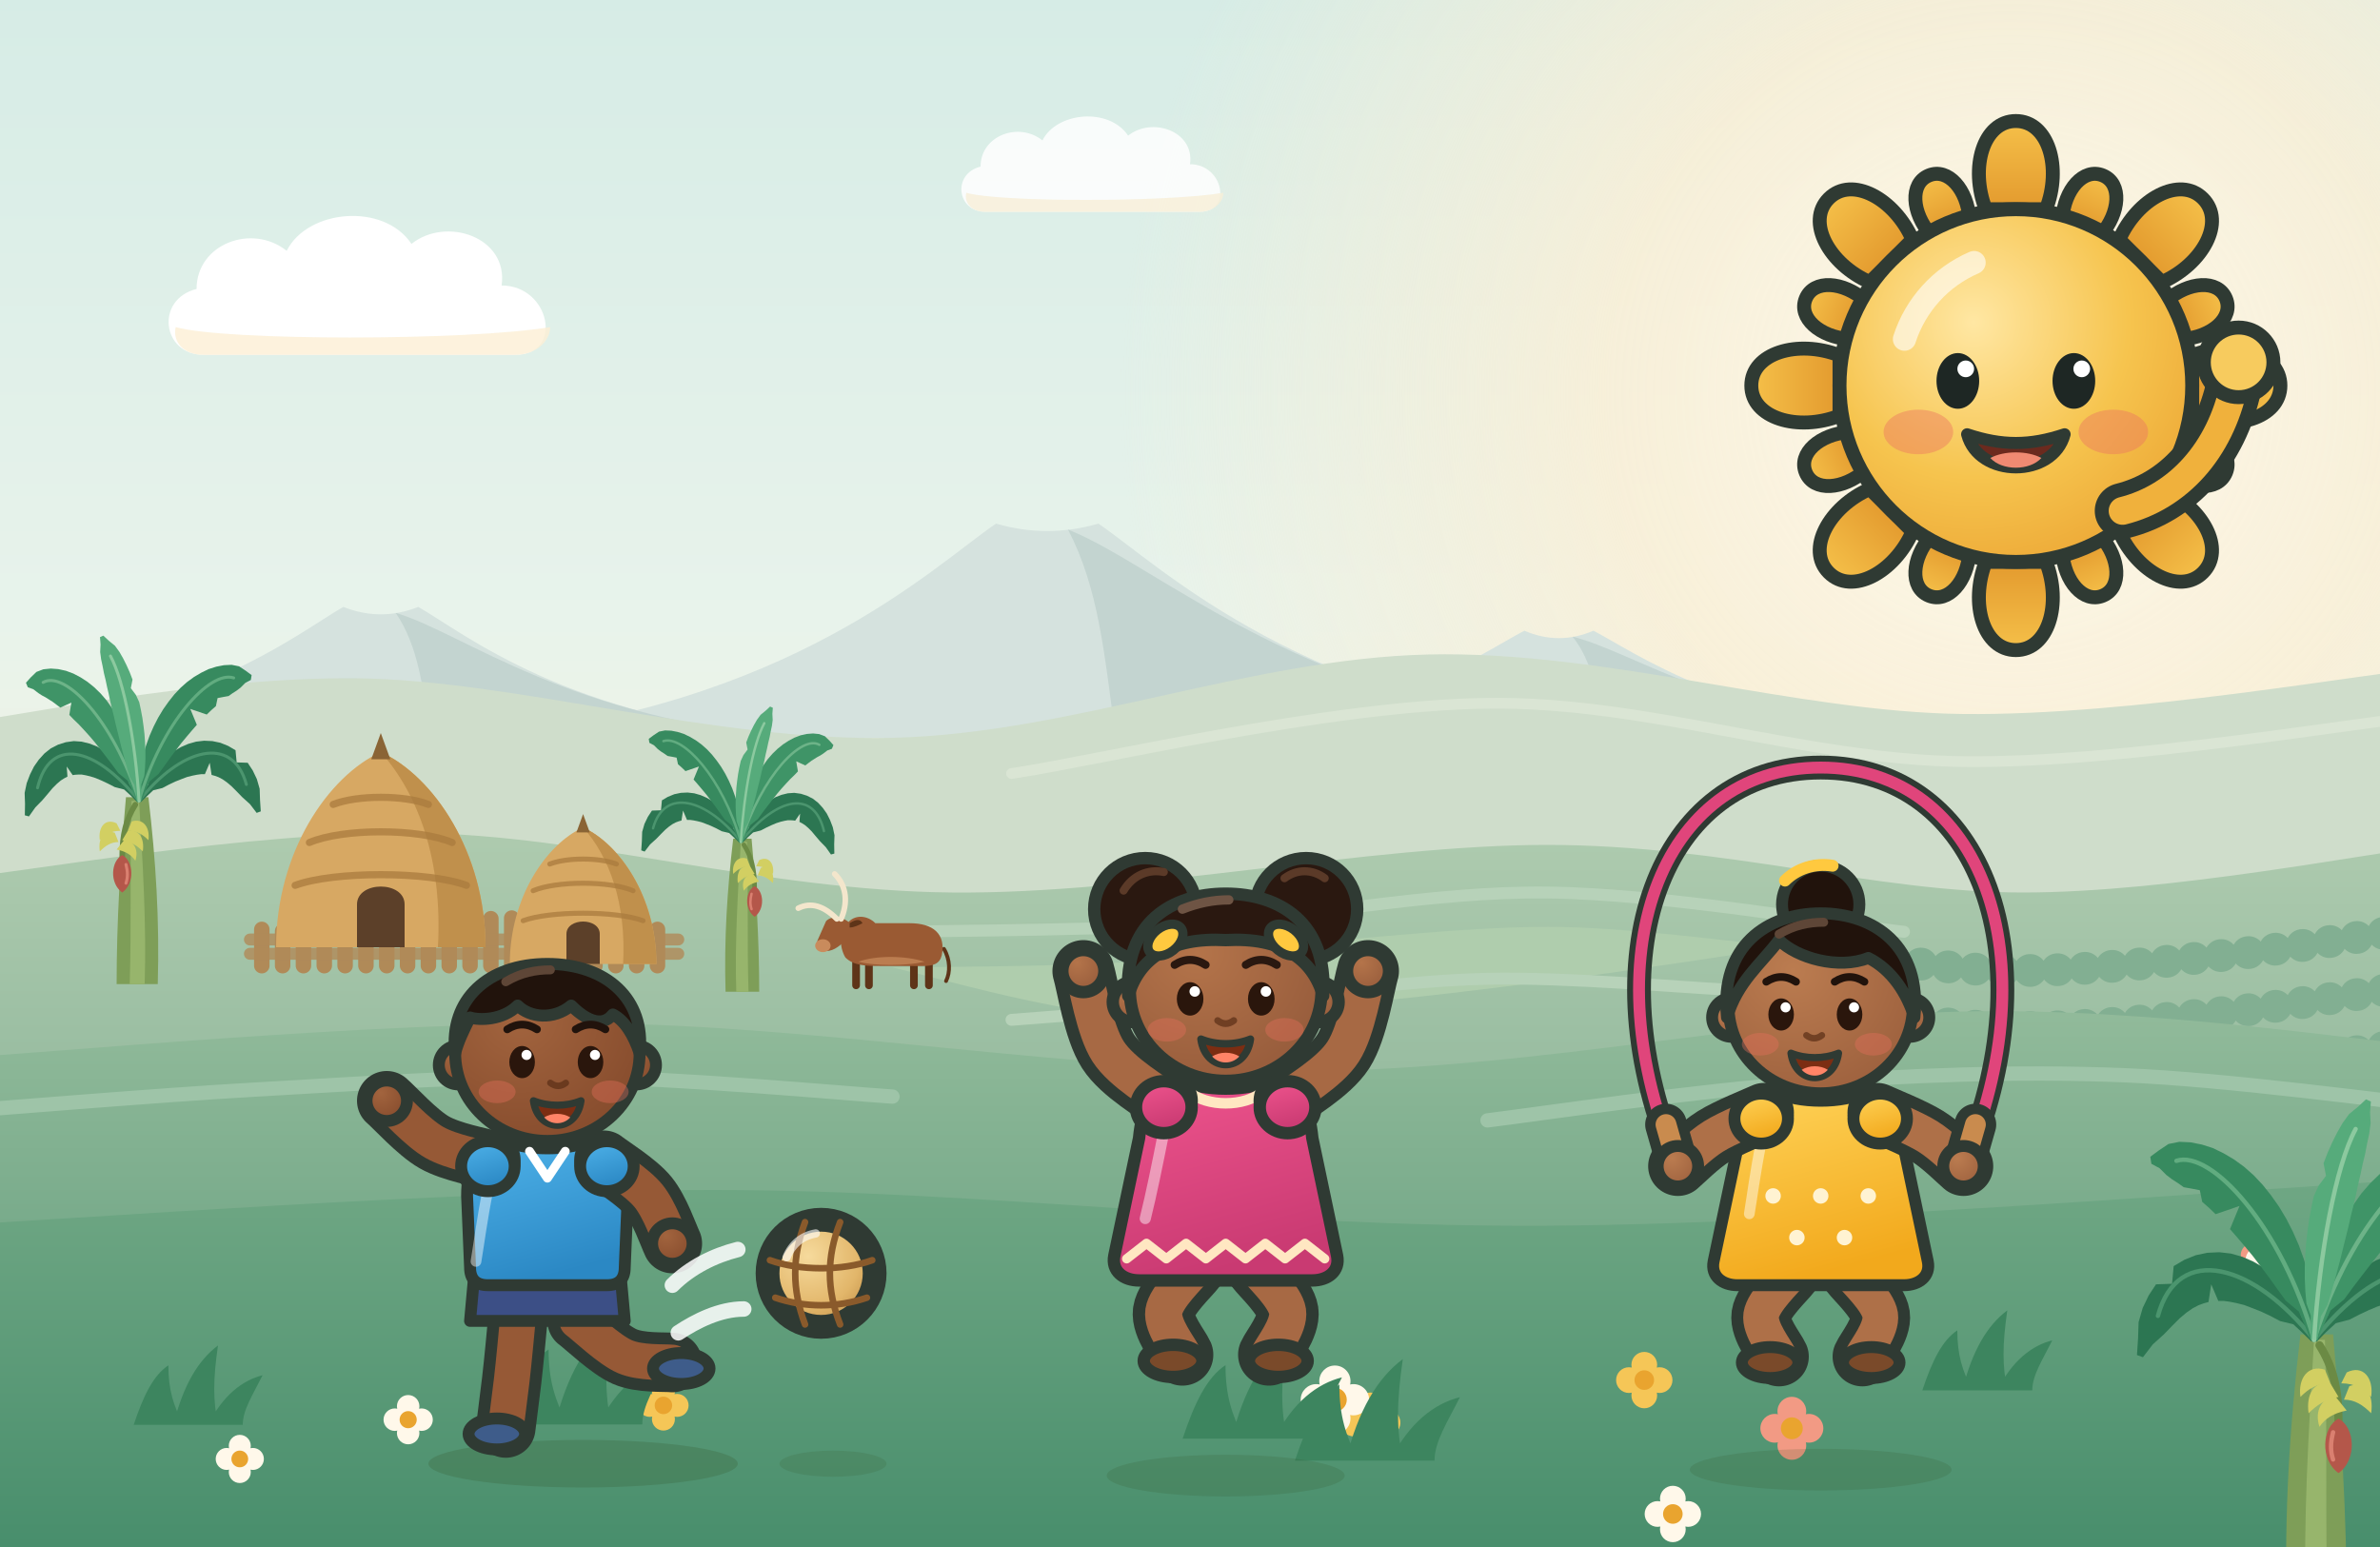
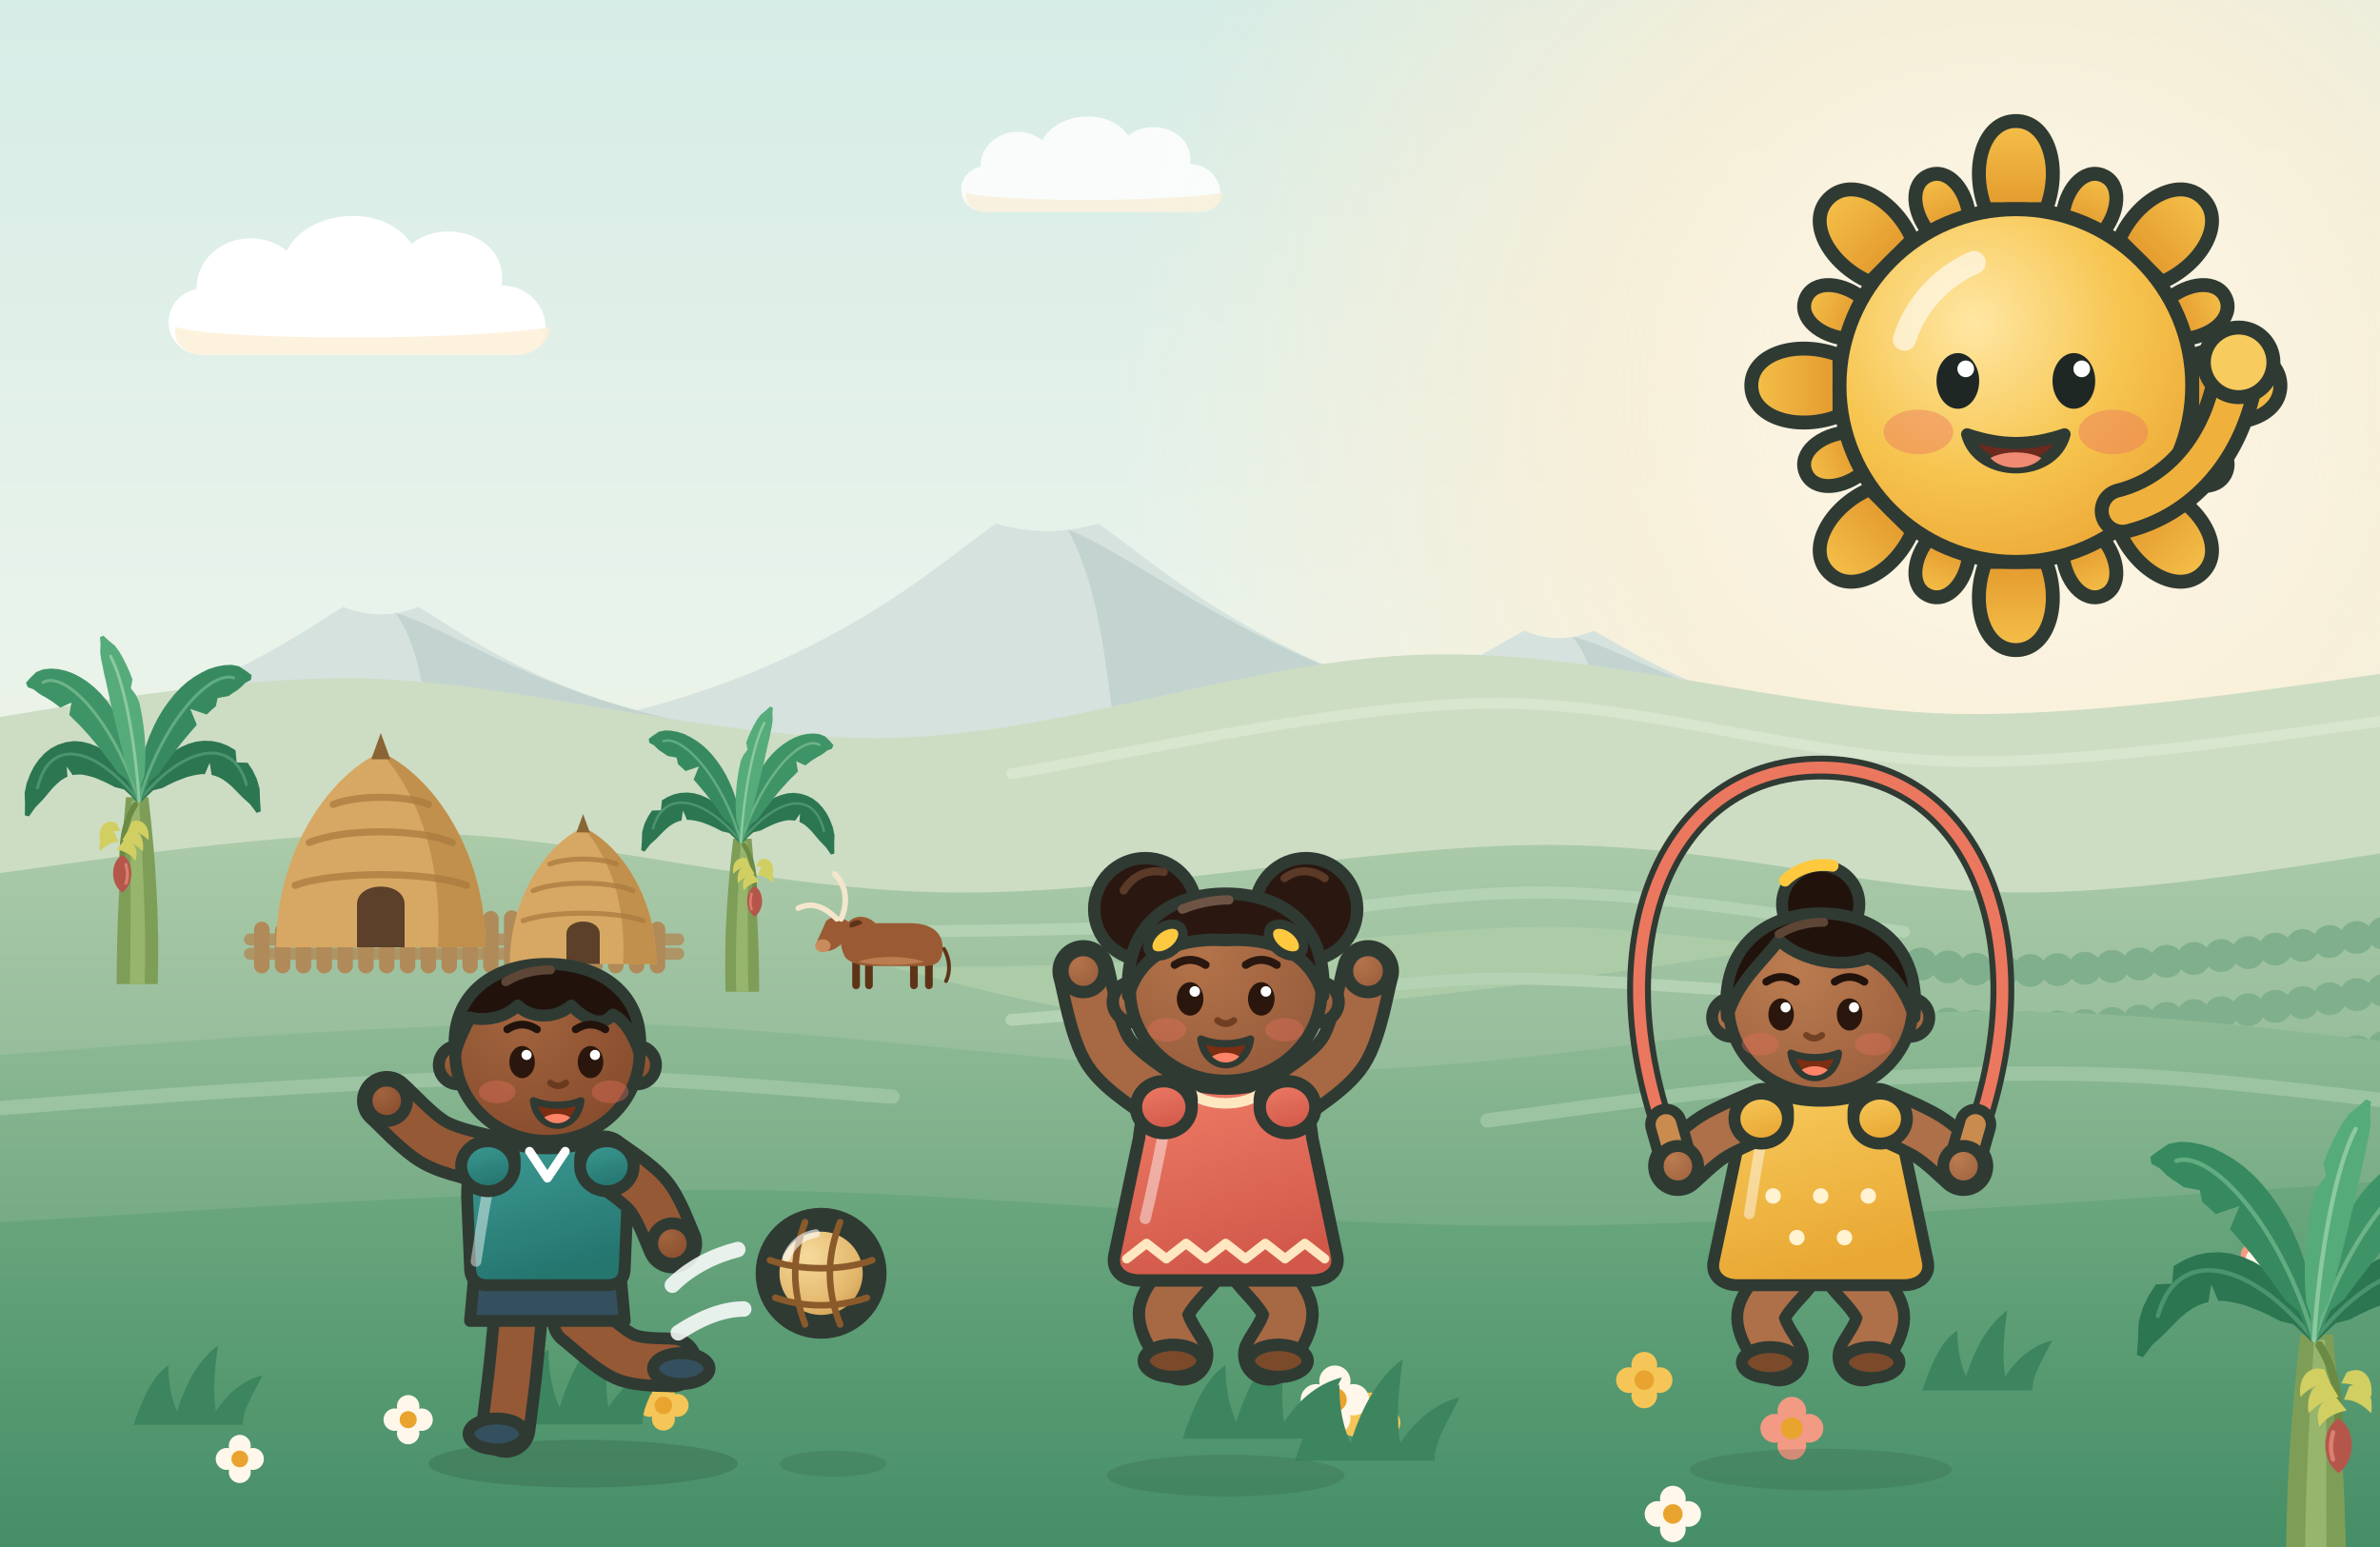
<svg xmlns="http://www.w3.org/2000/svg" viewBox="0 0 400 260" width="400" height="260">
  <defs>
    <linearGradient id="sky" x1="0" y1="0" x2="0" y2="1">
      <stop offset="0" stop-color="#D6ECE6" />
      <stop offset="0.4" stop-color="#E8F3EB" />
      <stop offset="0.75" stop-color="#FBF0DC" />
    </linearGradient>
    <radialGradient id="glow" cx="0.5" cy="0.5" r="0.5">
      <stop offset="0" stop-color="#FFFAEC" />
      <stop offset="0.45" stop-color="#FCEFD5" stop-opacity="0.8" />
      <stop offset="1" stop-color="#FCEFD5" stop-opacity="0" />
    </radialGradient>
    <symbol id="cl" viewBox="0 0 120 46">
      <path d="M14 44C2 44 0 28 12 25C12 12 28 6 38 14C44 2 66 0 74 12C84 4 102 10 100 24C114 24 118 44 104 44Z" fill="#FFFFFF" />
      <path d="M14 44C8 44 5 40 6 36C20 40 90 40 114 36C114 40 110 44 104 44Z" fill="#FCEFD5" opacity=".8" />
    </symbol>
    <linearGradient id="b0" x1="0" y1="136" x2="0" y2="200" gradientUnits="userSpaceOnUse">
-       <stop offset="0" stop-color="#b0ccb0" />
-       <stop offset="1" stop-color="#8eb69a" />
+       <stop offset="0" stop-color="#adccaa" />
+       <stop offset="1" stop-color="#8ab594" />
    </linearGradient>
    <symbol id="bp" viewBox="0 0 140 190">
      <path d="M62 190C61 156 63 124 67 90H79C82 124 84 156 84 190Z" fill="#7E9E58" />
      <path d="M69 190C68 158 70 126 72 92H76C77 126 76 158 77 190Z" fill="#97B56C" />
      <path d="M72.9 91.3L70.2 87.3L67.3 83.5L65.9 78.4L63.2 74.6L60.2 71.1L56.9 68L53.4 65.4L49.6 63.2L45.7 61.5L41.5 60.3L37.2 59.8L32.8 60L28.5 60.9L24.3 62.6L20.4 64.9L19.8 71.4L13.9 71.6L11.2 75.7L9 80.3L7.5 85.5L7.3 91.5L6.9 97.6L9.1 98.4L12.7 93.7L16.8 90L19.9 86.8L22.6 84.1L25.1 82L27.4 80.4L29.5 79.3L31.4 78.6L33.2 78.1L34.2 71.6L36.8 77.7L38.8 77.7L41 78L43.5 78.5L46.3 79.2L49.2 80.3L52.5 81.6L55.9 83.2L59.5 85.1L64.4 86.3L67.7 89.4L71.1 92.7Z" fill="#2C7652" />
      <path d="M72 92C50 64 22 56 14.6 83.2" fill="none" stroke="#58A27A" stroke-width="1.6" stroke-linecap="round" opacity=".7" />
      <path d="M72.9 92.8L76.5 89.1L80 85.9L85 84.6L88.7 82.7L92.1 81.1L95.2 79.8L98 78.9L100.5 78.3L102.7 77.9L104.5 77.9L106.1 78L107.5 78.2L110.7 73.6L110.3 79L112 79.9L113.9 81.1L116 82.9L118.3 85.2L120.8 88.2L123.7 91.6L127.5 95.5L130.9 100.3L133.1 99.7L133 93.6L133.2 87.7L132.1 82.5L130.3 77.8L128.2 73.6L125.6 69.9L122.6 66.6L119.2 63.9L115.3 61.9L111.2 60.6L106.9 60L102.7 60.3L98.6 61.3L94.7 62.8L91 65L87.6 67.5L84.4 70.6L81.4 74L78.6 77.9L77.1 83.1L74.1 87L71.1 91.2Z" fill="#2C7652" />
      <path d="M72 92C96 62 120 58 126.3 85" fill="none" stroke="#58A27A" stroke-width="1.6" stroke-linecap="round" opacity=".7" />
      <path d="M73.2 91.7L71.9 85.8L70.4 80.2L71.1 73.7L69.9 68L68.3 62.5L66.4 57.2L64.2 52.2L61.8 47.5L59.1 43L56.2 38.9L53.1 35L49.8 31.5L46.3 28.4L42.6 25.7L38.7 23.4L34.8 21.5L30.7 20.2L26.6 19.4L22.5 19.2L18.5 20L14.9 22.4L11.8 24.7L12.2 27.3L15.2 28.9L17.7 31.4L19.8 33L22 34.4L24.1 35.9L26.9 36.4L30 37L30.9 41.3L33.3 43.4L35.8 45.8L44.6 42.8L41.1 51.3L43.8 54.4L46.6 57.7L49.5 61.2L52.4 65L55.4 69L58.4 73.2L61.6 77.6L66.4 81.6L68.7 86.9L70.8 92.3Z" fill="#378A5F" />
      <path d="M72 92C60 50 34 22 21.4 26.2" fill="none" stroke="#74BA8E" stroke-width="1.6" stroke-linecap="round" opacity=".7" />
      <path d="M73.1 92.4L75.5 86.7L78.1 81.2L83.1 77.1L86.4 72.6L89.6 68.4L92.7 64.4L95.7 60.6L98.6 57.2L101.5 54L104.2 51.1L106.9 48.5L109.3 46L108.2 39.4L114.1 42.1L116.2 40.5L118.2 39L120.1 37.8L122 36.6L123.9 35.6L125.9 34.3L128.5 32.3L131.5 31.2L132.5 28.8L130 26L126.9 23L123.2 21.6L119.2 21.2L115.2 21.5L111.1 22.4L107.1 23.9L103.3 25.9L99.6 28.3L96 31.2L92.6 34.5L89.4 38.2L86.5 42.3L83.7 46.6L81.2 51.3L78.8 56.3L76.8 61.6L75 67.2L73.6 73L74.1 79.7L72.4 85.6L70.9 91.6Z" fill="#3F9467" />
      <path d="M72 92C86 48 112 22 123.3 28.6" fill="none" stroke="#80C196" stroke-width="1.6" stroke-linecap="round" opacity=".7" />
      <path d="M73.2 92.1L73.8 87.8L74.5 83.4L76.9 79.3L78.2 75.1L79.4 70.9L80.5 66.8L81.6 62.7L82.6 58.6L83.6 54.6L84.6 50.6L85.5 46.6L86.5 42.6L87.4 38.8L88.2 34.9L89.1 31.1L89.9 27.3L90.8 23.6L91.5 19.9L92.3 16.2L92.8 12.4L92.6 8.3L92.9 4.4L91.1 3.6L88.2 6.3L84.9 9L82.5 12.3L80.5 15.8L78.7 19.4L77 23.2L75.5 27.1L76.4 31.7L73.7 35.3L71.9 39.2L71 43.4L70.2 47.7L69.6 52L69.1 56.3L68.8 60.7L68.6 65.2L68.6 69.6L68.8 74.1L69.2 78.6L70.8 83.1L70.8 87.5L70.8 91.9Z" fill="#56AB7B" />
      <path d="M72 92C74 60 80 28 87.3 14.5" fill="none" stroke="#A2D6AE" stroke-width="1.6" stroke-linecap="round" opacity=".7" />
      <path d="M74 94C79 102 81 110 81 122" fill="none" stroke="#6B8A44" stroke-width="3" stroke-linecap="round" />
      <g fill="#D2CF62">
        <path d="M76 103C70 101 66 106 67 113C70 110 73 108 78 108Z" />
        <path d="M78 108C72 107 69 112 70 119C73 116 76 114 81 113Z" />
        <path d="M80 113C75 113 72 118 74 124C76 121 79 119 84 118Z" />
        <path d="M84 104C90 101 94 106 93 113C90 110 87 108 82 108Z" />
        <path d="M85 109C91 107 94 112 93 119C90 116 87 114 83 114Z" />
      </g>
      <path d="M81 121C87 124 88 136 81 141C74 136 75 124 81 121Z" fill="#B4574A" />
      <path d="M79 126C78 130 78 133 79 136" fill="none" stroke="#DA8070" stroke-width="1.6" stroke-linecap="round" />
    </symbol>
    <symbol id="hut" viewBox="0 0 100 92" overflow="visible">
      <path d="M6 90C6 50 28 18 50 8C72 18 94 50 94 90Z" fill="#D7A863" />
      <path d="M50 8C72 18 94 50 94 90H74C76 54 66 26 50 8Z" fill="#C0904C" />
      <path d="M14 64C30 58 70 58 86 64M20 46C34 40 66 40 80 46M30 30C40 26 60 26 70 30" fill="none" stroke="#AA7B3D" stroke-width="3" stroke-linecap="round" opacity=".75" />
      <path d="M40 90V72C40 62 60 62 60 72V90Z" fill="#5C4029" />
      <path d="M50 0L54 11H46Z" fill="#8A6435" />
    </symbol>
    <linearGradient id="b1" x1="0" y1="166" x2="0" y2="220" gradientUnits="userSpaceOnUse">
-       <stop offset="0" stop-color="#94bc9c" />
-       <stop offset="1" stop-color="#6fa585" />
+       <stop offset="0" stop-color="#91bc97" />
+       <stop offset="1" stop-color="#6ca57f" />
    </linearGradient>
    <linearGradient id="b2" x1="0" y1="196" x2="0" y2="260" gradientUnits="userSpaceOnUse">
-       <stop offset="0" stop-color="#71a885" />
-       <stop offset="1" stop-color="#488e6c" />
+       <stop offset="0" stop-color="#6da880" />
+       <stop offset="1" stop-color="#458e66" />
    </linearGradient>
    <symbol id="fl" viewBox="0 0 20 20">
      <g fill="currentColor">
        <circle cx="10" cy="5" r="4.2" />
        <circle cx="15" cy="10" r="4.2" />
        <circle cx="10" cy="15" r="4.2" />
        <circle cx="5" cy="10" r="4.2" />
      </g>
      <circle cx="10" cy="10" r="3.2" fill="#E9A42F" />
    </symbol>
    <symbol id="tf" viewBox="0 0 30 16">
      <path d="M2 16C4 10 6 6 9 4C9 9 10 12 12 16ZM10 16C12 8 15 3 19 0C18 7 18 11 19 16ZM17 16C20 10 24 7 28 6C26 10 24 13 24 16Z" fill="currentColor" />
    </symbol>
    <radialGradient id="mf" cx="0.38" cy="0.32" r="0.8">
      <stop offset="0" stop-color="#FFE7A3" />
      <stop offset="0.55" stop-color="#F6C44E" />
      <stop offset="1" stop-color="#EBA332" />
    </radialGradient>
    <linearGradient id="mr" x1="0" y1="0" x2="0" y2="1">
      <stop offset="0" stop-color="#F5C049" />
      <stop offset="1" stop-color="#E39A2E" />
    </linearGradient>
    <radialGradient id="sk-mugisha" cx="0.35" cy="0.3" r="0.85">
      <stop offset="0" stop-color="#A2643E" />
      <stop offset="1" stop-color="#83492B" />
    </radialGradient>
    <linearGradient id="mugisha-top" x1="0" y1="0" x2="0.3" y2="1">
-       <stop offset="0" stop-color="#4FB3EA" />
-       <stop offset="1" stop-color="#2B88C4" />
+       <stop offset="0" stop-color="#3E9C95" />
+       <stop offset="1" stop-color="#24766F" />
    </linearGradient>
    <radialGradient id="g-ball" cx="0.38" cy="0.34" r="0.8">
      <stop offset="0" stop-color="#F6DA9C" />
      <stop offset="0.6" stop-color="#E2B66A" />
      <stop offset="1" stop-color="#B9853F" />
    </radialGradient>
    <radialGradient id="sk-keza" cx="0.35" cy="0.3" r="0.85">
      <stop offset="0" stop-color="#B4744A" />
      <stop offset="1" stop-color="#93593A" />
    </radialGradient>
    <linearGradient id="kz-dress" x1="0" y1="0" x2="0.3" y2="1">
-       <stop offset="0" stop-color="#F0558E" />
-       <stop offset="1" stop-color="#C93A72" />
+       <stop offset="0" stop-color="#F07E68" />
+       <stop offset="1" stop-color="#D2594A" />
    </linearGradient>
    <radialGradient id="sk-ineza" cx="0.35" cy="0.3" r="0.85">
      <stop offset="0" stop-color="#BB7C50" />
      <stop offset="1" stop-color="#9A5E3C" />
    </radialGradient>
    <linearGradient id="ineza-top" x1="0" y1="0" x2="0.3" y2="1">
-       <stop offset="0" stop-color="#FFD45A" />
-       <stop offset="1" stop-color="#F2A91C" />
+       <stop offset="0" stop-color="#F7CB5C" />
+       <stop offset="1" stop-color="#E9A733" />
    </linearGradient>
  </defs>
  <rect width="400" height="260" fill="url(#sky)" />
  <circle cx="338" cy="66" r="150" fill="url(#glow)" />
  <use href="#cl" x="26" y="34" width="70" height="26.8" />
  <use href="#cl" x="160" y="18" width="48" height="18.4" opacity=".85" />
  <path d="M-6 124C32.5 120.9 50 106.4 57.7 102Q64 104.5 70.3 102C78 106.4 95.5 120.9 134 124ZM80 124C132.8 119 156.8 95.2 167.4 88Q176 90.5 184.6 88C195.2 95.2 219.2 119 272 124ZM198 124C233.2 121.5 249.2 109.6 256.2 106Q262 108.5 267.8 106C274.8 109.6 290.8 121.5 326 124Z" fill="#D5E2DE" />
  <path d="M66.5 103C78 106.4 95.5 120.9 134 124H72.4C71 115.2 70.3 108.6 66.5 103ZM179.5 89C195.2 95.2 219.2 119 272 124H187.5C185.6 109.6 184.6 98.8 179.5 89ZM264.3 107C274.8 109.6 290.8 121.5 326 124H269.7C268.4 116.8 267.8 111.4 264.3 107Z" fill="#C3D4D0" />
-   <path d="M-10 122c11.7-1.3 43.3-8.3 70-8c26.7.3 60 10.7 90 10c30-.7 60-13.3 90-14c30-.7 61.7 9.7 90 10c28.3.3 66.7-6.7 80-8V260H-10Z" fill="#CFDDCB" />
-   <path d="M170 130c13.3-1.9 53.3-11.5 80-11.8c26.7-.4 53.3 9.5 80 9.8c26.7.3 66.7-6.7 80-8" fill="none" stroke="#dae5d4" stroke-width="1.8" stroke-linecap="round" />
+   <path d="M-10 122c11.7-1.3 43.3-8.3 70-8c26.7.3 60 10.7 90 10c30-.7 60-13.3 90-14c30-.7 61.7 9.7 90 10c28.3.3 66.7-6.7 80-8V260H-10Z" fill="#CDDDC4" />
+   <path d="M170 130c13.3-1.9 53.3-11.5 80-11.8c26.7-.4 53.3 9.5 80 9.8c26.7.3 66.7-6.7 80-8" fill="none" stroke="#d8e5cf" stroke-width="1.8" stroke-linecap="round" />
  <path d="M-10 148c13.3-1.3 51.7-8.3 80-8c28.3.3 58.3 9.7 90 10c31.7.3 70-8 100-8c30 0 55 8 80 8c25 0 58.3-6.7 70-8V260H-10Z" fill="url(#b0)" />
-   <path d="M150 162.6c6.3-.1 25-.1 37.5-.8c12.5-.8 25-2.8 37.5-3.8c12.5-1 25-2.4 37.5-2.2c12.5.2 31.3 2.8 37.5 3.3L300 159.1c-6.2 1-25 3.9-37.5 5.5c-12.5 1.6-25 3.2-37.5 4.2c-12.5 1-25 2.8-37.5 1.7c-12.5-1-31.2-6.5-37.5-7.9Z" fill="#afcdad" />
-   <path d="M140 156.7c10-.2 40-.2 60-1.3c20-1.2 40-5.6 60-5.4c20 .2 50 5.5 60 6.6M170 171.4c6.7-.5 26.7-2.1 40-3.3c13.3-1.2 26.7-3.3 40-3.6c13.3-.3 33.3 1.5 40 1.8" fill="none" stroke="#b7d2b9" stroke-width="2" stroke-linecap="round" />
-   <path d="M300 159c6.1.7 24.4 3.8 36.7 4.1c12.2.2 24.4-1.2 36.6-2.5c12.3-1.2 30.6-4.3 36.7-5.2M300 168.6c6.1.7 24.4 3.8 36.7 4.1c12.2.2 24.4-1.2 36.6-2.5c12.3-1.2 30.6-4.3 36.7-5.2M300 178.2c6.1.7 24.4 3.8 36.7 4.1c12.2.2 24.4-1.2 36.6-2.5c12.3-1.2 30.6-4.3 36.7-5.2" fill="none" stroke="#82af92" stroke-width="5.5" stroke-linecap="round" stroke-dasharray="0.1 4.5" />
+   <path d="M150 162.6c6.3-.1 25-.1 37.5-.8c12.5-.8 25-2.8 37.5-3.8c12.5-1 25-2.4 37.5-2.2c12.5.2 31.3 2.8 37.5 3.3L300 159.1c-6.2 1-25 3.9-37.5 5.5c-12.5 1.6-25 3.2-37.5 4.2c-12.5 1-25 2.8-37.5 1.7c-12.5-1-31.2-6.5-37.5-7.9Z" fill="#accca8" />
+   <path d="M140 156.7c10-.2 40-.2 60-1.3c20-1.2 40-5.6 60-5.4c20 .2 50 5.5 60 6.6M170 171.4c6.7-.5 26.7-2.1 40-3.3c13.3-1.2 26.7-3.3 40-3.6c13.3-.3 33.3 1.5 40 1.8" fill="none" stroke="#b4d2b4" stroke-width="2" stroke-linecap="round" />
+   <path d="M300 159c6.1.7 24.4 3.8 36.7 4.1c12.2.2 24.4-1.2 36.6-2.5c12.3-1.2 30.6-4.3 36.7-5.2M300 168.6c6.1.7 24.4 3.8 36.7 4.1c12.2.2 24.4-1.2 36.6-2.5c12.3-1.2 30.6-4.3 36.7-5.2M300 178.2c6.1.7 24.4 3.8 36.7 4.1c12.2.2 24.4-1.2 36.6-2.5c12.3-1.2 30.6-4.3 36.7-5.2" fill="none" stroke="#7faf8c" stroke-width="5.5" stroke-linecap="round" stroke-dasharray="0.1 4.5" />
  <use href="#bp" transform="matrix(-1 0 0 1 48 0)" x="2" y="105.7" width="44" height="59.7" />
  <use href="#bp" x="106" y="117.8" width="36" height="48.9" />
  <path d="M44 162.3V156.2M47.5 162.3V156.5M51 162.3V156.7M54.5 162.3V156.7M58 162.3V156.6M61.5 162.3V156.4M65 162.3V156.1M68.5 162.3V155.8M72 162.3V155.4M75.5 162.3V155M79 162.3V154.7M82.5 162.3V154.4M86 162.3V154.3M89.5 162.3V154.4M93 162.3V154.5M96.5 162.3V154.8M100 162.3V155.1M103.5 162.3V155.5M107 162.3V155.9M110.5 162.3V156.2" stroke="#B08A58" stroke-width="2.6" stroke-linecap="round" />
  <path d="M42 157.9H114M42 160.3H114" stroke="#B08A58" stroke-width="2" stroke-linecap="round" opacity=".8" />
  <use href="#hut" x="44" y="123.2" width="40" height="36.8" />
  <use href="#hut" x="84" y="136.8" width="28" height="25.8" />
  <g transform="translate(150 165.6) scale(-0.36 0.36)">
    <path d="M-17-12V0M-10-11V0M11-11V0M17-12V0" stroke="#5E3418" stroke-width="3.6" stroke-linecap="round" />
    <path d="M-24-17C-27-12-27-6-25-2" fill="none" stroke="#5E3418" stroke-width="1.8" stroke-linecap="round" />
    <path d="M-23-14C-25-24-19-29-8-29H8C12-33 18-33 21-29C25-26 25-18 22-13C18-9 12-9 4-9H-14C-19-9-22-10-23-14Z" fill="#9A5A33" />
    <path d="M-15-11C-6-14 8-14 16-11C8-9-6-9-15-11Z" fill="#C98B5C" opacity=".7" />
    <path d="M19-28C22-32 28-33 31-30L35-21C36-18 34-16 31-16C27-16 24-19 21-22Z" fill="#9A5A33" />
    <ellipse cx="32.5" cy="-18.5" rx="3.6" ry="3" fill="#C98B5C" />
    <path d="M20-29C17-31 15-31 14-29C16-28 18-27 20-27Z" fill="#5E3418" />
    <path d="M24-31C21-38 21-46 27-52M26-31C32-37 38-39 44-36" fill="none" stroke="#F3E6CC" stroke-width="2.6" stroke-linecap="round" />
  </g>
  <path d="M-10 178c18.3-1 71.7-6.3 110-6c38.3.3 81.7 8.3 120 8c38.3-.3 78.3-9.3 110-10c31.7-.7 66.7 5 80 6V260H-10Z" fill="url(#b1)" />
-   <path d="M-10 187c8.9-.6 35.6-2.9 53.3-3.9c17.8-1 35.6-2.3 53.4-2.1c17.7.2 44.4 2.7 53.3 3.3M250 188.3c8.9-1.1 35.6-5.1 53.3-6.3c17.8-1.3 35.6-2 53.4-1.3c17.7.7 44.4 4.4 53.3 5.3" fill="none" stroke="#9ec4a8" stroke-width="2.4" stroke-linecap="round" />
+   <path d="M-10 187c8.9-.6 35.6-2.9 53.3-3.9c17.8-1 35.6-2.3 53.4-2.1c17.7.2 44.4 2.7 53.3 3.3M250 188.3c8.9-1.1 35.6-5.1 53.3-6.3c17.8-1.3 35.6-2 53.4-1.3c17.7.7 44.4 4.4 53.3 5.3" fill="none" stroke="#9cc4a3" stroke-width="2.4" stroke-linecap="round" />
  <path d="M-10 206c21.7-1 85-6 130-6c45 0 91.7 6.3 140 6c48.3-.3 125-6.7 150-8V260H-10Z" fill="url(#b2)" />
  <g color="#F29A84">
    <use href="#fl" x="295.4" y="234.3" width="11.5" height="11.5" />
    <use href="#fl" x="373.9" y="208.6" width="9.3" height="9.3" />
    <use href="#fl" x="88.5" y="212.7" width="10.1" height="10.1" />
  </g>
  <g color="#F5C657">
    <use href="#fl" x="106.9" y="231.6" width="9.2" height="9.2" />
    <use href="#fl" x="91.8" y="206.6" width="9.4" height="9.4" />
    <use href="#fl" x="271.2" y="226.8" width="10.3" height="10.3" />
    <use href="#fl" x="224.8" y="233.6" width="11" height="11" />
  </g>
  <g color="#FFF8EA">
    <use href="#fl" x="377" y="206.6" width="10.3" height="10.3" />
    <use href="#fl" x="276" y="249.3" width="10.3" height="10.3" />
    <use href="#fl" x="218.1" y="229" width="12.5" height="12.5" />
    <use href="#fl" x="64.1" y="234.1" width="9" height="9" />
    <use href="#fl" x="35.9" y="240.8" width="8.8" height="8.8" />
  </g>
  <g color="#3D855F">
    <use href="#tf" x="82.7" y="222.6" width="31.6" height="16.8" />
    <use href="#tf" x="20.8" y="226.1" width="25" height="13.4" />
    <use href="#tf" x="321.4" y="220.2" width="25.2" height="13.5" />
    <use href="#tf" x="215.5" y="228.4" width="32" height="17.1" />
    <use href="#tf" x="196.7" y="225.3" width="30.9" height="16.5" />
  </g>
  <use href="#bp" x="356" y="183.1" width="64" height="86.9" />
  <g transform="translate(292 18) scale(0.78)">
    <g stroke="#2F3A33" stroke-width="3" stroke-linejoin="round" fill="url(#mr)">
      <path d="M60 3C67 3 70 13 66.5 22H53.5C50 13 53 3 60 3Z" />
      <path d="M60 3C67 3 70 13 66.5 22H53.5C50 13 53 3 60 3Z" transform="rotate(45 60 60)" />
      <path d="M60 3C67 3 70 13 66.5 22H53.5C50 13 53 3 60 3Z" transform="rotate(90 60 60)" />
      <path d="M60 3C67 3 70 13 66.5 22H53.5C50 13 53 3 60 3Z" transform="rotate(135 60 60)" />
      <path d="M60 3C67 3 70 13 66.5 22H53.5C50 13 53 3 60 3Z" transform="rotate(180 60 60)" />
      <path d="M60 3C67 3 70 13 66.5 22H53.5C50 13 53 3 60 3Z" transform="rotate(225 60 60)" />
      <path d="M60 3C67 3 70 13 66.5 22H53.5C50 13 53 3 60 3Z" transform="rotate(270 60 60)" />
      <path d="M60 3C67 3 70 13 66.5 22H53.5C50 13 53 3 60 3Z" transform="rotate(315 60 60)" />
      <path d="M60 11C64.5 11 66.5 17 64.5 23H55.5C53.5 17 55.5 11 60 11Z" transform="rotate(22.5 60 60)" />
      <path d="M60 11C64.5 11 66.5 17 64.5 23H55.5C53.5 17 55.5 11 60 11Z" transform="rotate(67.5 60 60)" />
      <path d="M60 11C64.5 11 66.5 17 64.5 23H55.5C53.5 17 55.5 11 60 11Z" transform="rotate(112.5 60 60)" />
      <path d="M60 11C64.5 11 66.5 17 64.5 23H55.5C53.5 17 55.5 11 60 11Z" transform="rotate(157.5 60 60)" />
      <path d="M60 11C64.5 11 66.5 17 64.5 23H55.5C53.5 17 55.5 11 60 11Z" transform="rotate(202.5 60 60)" />
      <path d="M60 11C64.5 11 66.5 17 64.5 23H55.5C53.5 17 55.5 11 60 11Z" transform="rotate(247.5 60 60)" />
      <path d="M60 11C64.5 11 66.5 17 64.5 23H55.5C53.5 17 55.5 11 60 11Z" transform="rotate(292.5 60 60)" />
      <path d="M60 11C64.5 11 66.5 17 64.5 23H55.5C53.5 17 55.5 11 60 11Z" transform="rotate(337.5 60 60)" />
    </g>
    <circle cx="60" cy="60" r="38" fill="url(#mf)" stroke="#2F3A33" stroke-width="3" />
    <path d="M36 50A27 27 0 0 1 51 33.5" fill="none" stroke="#fff" stroke-width="5" stroke-linecap="round" opacity=".6" />
    <g>
      <ellipse cx="39" cy="70" rx="7.5" ry="4.8" fill="#EC775F" opacity="0.45" />
      <ellipse cx="81" cy="70" rx="7.5" ry="4.8" fill="#EC775F" opacity="0.45" />
      <ellipse cx="47.5" cy="59" rx="4.6" ry="6" fill="#1E2724" />
      <circle cx="49.2" cy="56.4" r="1.8" fill="#fff" />
      <ellipse cx="72.5" cy="59" rx="4.6" ry="6" fill="#1E2724" />
      <circle cx="74.2" cy="56.4" r="1.8" fill="#fff" />
      <path d="M49.5 70.5C52 80 68 80 70.5 70.5C63 73 57 73 49.5 70.5Z" fill="#6B2A1E" stroke="#2F3A33" stroke-width="2.6" stroke-linejoin="round" />
      <path d="M54.5 75.6C57.5 74 62.5 74 65.5 75.6C63 78.4 57 78.4 54.5 75.6Z" fill="#F08A72" />
    </g>
    <path d="M83 87C95 84 104 74 107 60" fill="none" stroke="#2F3A33" stroke-width="12" stroke-linecap="round" />
    <path d="M83 87C95 84 104 74 107 60" fill="none" stroke="#F0B13C" stroke-width="6" stroke-linecap="round" />
    <circle cx="108" cy="55" r="7.5" fill="#F7CB5E" stroke="#2F3A33" stroke-width="3" />
  </g>
-   <ellipse cx="98" cy="246" rx="26" ry="4" fill="#2E4A1E" opacity="0.2" />
-   <ellipse cx="140" cy="246" rx="9" ry="2.2" fill="#2E4A1E" opacity="0.14" />
-   <ellipse cx="206" cy="248" rx="20" ry="3.5" fill="#2E4A1E" opacity="0.16" />
-   <ellipse cx="306" cy="247" rx="22" ry="3.5" fill="#2E4A1E" opacity="0.16" />
+   <ellipse cx="98" cy="246" rx="26" ry="4" fill="#1F3D33" opacity="0.2" />
+   <ellipse cx="140" cy="246" rx="9" ry="2.2" fill="#1F3D33" opacity="0.14" />
+   <ellipse cx="206" cy="248" rx="20" ry="3.5" fill="#1F3D33" opacity="0.16" />
+   <ellipse cx="306" cy="247" rx="22" ry="3.5" fill="#1F3D33" opacity="0.16" />
  <g transform="translate(92 244) scale(0.5 0.5)">
    <path d="M-10-44c-.3 3.3-1.3 14-2 20c-.7 6-1.7 13.3-2 16" fill="none" stroke="#2F3A33" stroke-width="20" stroke-linecap="round" stroke-linejoin="round" />
    <path d="M-10-44c-.3 3.3-1.3 14-2 20c-.7 6-1.7 13.3-2 16" fill="none" stroke="#965936" stroke-width="12" stroke-linecap="round" stroke-linejoin="round" />
    <path d="M10-44c2.7 2 10.7 9.7 16 12c5.3 2.3 13.3 1.7 16 2" fill="none" stroke="#2F3A33" stroke-width="20" stroke-linecap="round" stroke-linejoin="round" />
    <path d="M10-44c2.7 2 10.7 9.7 16 12c5.3 2.3 13.3 1.7 16 2" fill="none" stroke="#965936" stroke-width="12" stroke-linecap="round" stroke-linejoin="round" />
-     <ellipse cx="-17" cy="-6" rx="9.5" ry="5.2" fill="#3E5C8A" stroke="#2F3A33" stroke-width="4" />
-     <ellipse cx="45" cy="-28" rx="9.5" ry="5.2" fill="#3E5C8A" stroke="#2F3A33" stroke-width="4" />
-     <path d="M-24 -66L-26 -44H26L24 -66Z" fill="#3C4F86" stroke="#2F3A33" stroke-width="4" stroke-linejoin="round" />
+     <ellipse cx="-17" cy="-6" rx="9.5" ry="5.2" fill="#34505E" stroke="#2F3A33" stroke-width="4" />
+     <ellipse cx="45" cy="-28" rx="9.5" ry="5.2" fill="#34505E" stroke="#2F3A33" stroke-width="4" />
+     <path d="M-24 -66L-26 -44H26L24 -66Z" fill="#34505E" stroke="#2F3A33" stroke-width="4" stroke-linejoin="round" />
    <path d="M-15 -105C-24 -103-27-96-27-86L-26 -62C-26 -58-24 -56-20 -56H20C24 -56 26 -58 26 -62L27 -86C27 -96 24 -103 15 -105C8 -101-8 -101-15 -105Z" fill="url(#mugisha-top)" stroke="#2F3A33" stroke-width="4" stroke-linejoin="round" />
    <path d="M-6 -101L0 -92L6 -101" fill="none" stroke="#FFFFFF" stroke-width="3" stroke-linejoin="round" stroke-linecap="round" />
    <path d="M-20 -88C-22 -78-23 -70-24 -64" fill="none" stroke="#fff" stroke-width="3.6" stroke-linecap="round" opacity=".45" />
    <path d="M-19-98c-3.2-1-13.2-2.7-19-6c-5.8-3.3-13.3-11.7-16-14" fill="none" stroke="#2F3A33" stroke-width="20" stroke-linecap="round" stroke-linejoin="round" />
    <path d="M-19-98c-3.2-1-13.2-2.7-19-6c-5.8-3.3-13.3-11.7-16-14" fill="none" stroke="#965936" stroke-width="12" stroke-linecap="round" stroke-linejoin="round" />
    <path d="M19-98c2.5 2 11.2 7.3 15 12c3.8 4.7 6.7 13.3 8 16" fill="none" stroke="#2F3A33" stroke-width="20" stroke-linecap="round" stroke-linejoin="round" />
    <path d="M19-98c2.5 2 11.2 7.3 15 12c3.8 4.7 6.7 13.3 8 16" fill="none" stroke="#965936" stroke-width="12" stroke-linecap="round" stroke-linejoin="round" />
    <circle cx="-54" cy="-118" r="6.8" fill="url(#sk-mugisha)" stroke="#2F3A33" stroke-width="4" />
    <circle cx="42" cy="-70" r="6.8" fill="url(#sk-mugisha)" stroke="#2F3A33" stroke-width="4" />
    <g fill="url(#mugisha-top)" stroke="#2F3A33" stroke-width="4">
      <ellipse cx="-20" cy="-96" rx="9" ry="8.4" />
      <ellipse cx="20" cy="-96" rx="9" ry="8.4" />
    </g>
    <g fill="url(#sk-mugisha)" stroke="#2F3A33" stroke-width="4">
      <circle cx="-30" cy="-130" r="6.5" />
      <circle cx="30" cy="-130" r="6.5" />
      <ellipse cx="0" cy="-134" rx="31" ry="29.5" />
    </g>
    <path d="M-31 -134C-33 -152-20 -164 0 -164C20 -164 33 -152 31 -134C29 -140 26 -145 22 -147C18 -142 12 -146 8 -150C2 -145-6 -146-10 -150C-15 -145-23 -145-26 -146C-28 -142-30 -138-31 -134Z" fill="#21130C" stroke="#2F3A33" stroke-width="4" stroke-linejoin="round" />
    <path d="M-14 -158C-9 -161-4 -162 1 -162" fill="none" stroke="#5E4637" stroke-width="3" stroke-linecap="round" />
    <ellipse cx="-8.5" cy="-131" rx="4.3" ry="5.4" fill="#2A160C" />
    <circle cx="-7" cy="-133.4" r="1.7" fill="#fff" />
    <ellipse cx="14.5" cy="-131" rx="4.3" ry="5.4" fill="#2A160C" />
    <circle cx="16" cy="-133.4" r="1.7" fill="#fff" />
    <path d="M-13.5 -142q5 -3.2 10 0M9.5 -142q5 -3.2 10 0" fill="none" stroke="#21130C" stroke-width="2.6" stroke-linecap="round" />
    <g fill="#E86F5C" opacity=".38">
      <ellipse cx="-16.9" cy="-121" rx="6.2" ry="3.8" />
      <ellipse cx="21.1" cy="-121" rx="6.2" ry="3.8" />
    </g>
    <path d="M1 -124q2.6 2 5.2 0" fill="none" stroke="#5A2E16" stroke-width="2.2" stroke-linecap="round" opacity=".7" />
    <path d="M-4.7 -118c1.5 11 14.5 11 16 0c-5 2-11 2-16 0Z" fill="#7C2D12" stroke="#2F3A33" stroke-width="2.4" stroke-linejoin="round" />
    <path d="M-1.1 -112.4c2.6-1.6 6.2-1.6 8.8 0c-2.4 2.6-6.4 2.6-8.8 0Z" fill="#FF8467" />
  </g>
  <path d="M124 210c-4 1-8 3-11 6M125 220c-4 0-8 2-11 4" fill="none" stroke="#fff" stroke-width="2.6" stroke-linecap="round" opacity=".85" />
  <circle cx="138" cy="214" r="9" fill="url(#g-ball)" stroke="#2F3A33" stroke-width="4" />
  <path d="M129.4 211.8C134.4 213.6 141.6 213.6 146.6 211.8M130.3 218.1C135.3 219.8 140.7 219.8 145.7 218.1M135.3 205.4C133.1 211.3 133.1 216.7 135.3 222.6M141.2 205.4C138.9 211.3 138.9 216.7 141.2 222.6" fill="none" stroke="#8A5A2B" stroke-width="1.1" stroke-linecap="round" />
  <path d="M132.2 211.3C133.1 209.1 134.8 207.7 137.1 207.3" fill="none" stroke="#fff" stroke-width="1.4" stroke-linecap="round" opacity=".6" />
  <g transform="translate(206 236) scale(0.52 0.52)">
    <g fill="#2A1810" stroke="#2F3A33" stroke-width="4">
      <circle cx="-26" cy="-160" r="16.5" />
      <circle cx="26" cy="-160" r="16.5" />
    </g>
    <path d="M-33 -166c3-5 8-7 13-6M19 -170c4-3 9-3 13 0" fill="none" stroke="#5B3A28" stroke-width="2.6" stroke-linecap="round" />
    <path d="M-10-44c-1.7 2.3-9.3 9.3-10 14c-.7 4.7 5 11.7 6 14" fill="none" stroke="#2F3A33" stroke-width="20" stroke-linecap="round" stroke-linejoin="round" />
    <path d="M-10-44c-1.7 2.3-9.3 9.3-10 14c-.7 4.7 5 11.7 6 14" fill="none" stroke="#a76944" stroke-width="12" stroke-linecap="round" stroke-linejoin="round" />
    <path d="M10-44c1.7 2.3 9.3 9.3 10 14c.7 4.7-5 11.7-6 14" fill="none" stroke="#2F3A33" stroke-width="20" stroke-linecap="round" stroke-linejoin="round" />
    <path d="M10-44c1.7 2.3 9.3 9.3 10 14c.7 4.7-5 11.7-6 14" fill="none" stroke="#a76944" stroke-width="12" stroke-linecap="round" stroke-linejoin="round" />
    <ellipse cx="-17" cy="-14" rx="9.5" ry="5.2" fill="#7A4A2A" stroke="#2F3A33" stroke-width="4" />
    <ellipse cx="17" cy="-14" rx="9.5" ry="5.2" fill="#7A4A2A" stroke="#2F3A33" stroke-width="4" />
    <path d="M-15 -105C-24 -103-27-96-28-86L-36 -48C-37 -43-33 -40-28 -40H28C33 -40 37 -43 36 -48L28-86C27-96 24-103 15-105C8-101-8-101-15-105Z" fill="url(#kz-dress)" stroke="#2F3A33" stroke-width="4" stroke-linejoin="round" />
    <path d="M-32 -47L-25.6 -52L-19.2 -47L-12.8 -52L-6.4 -47L0 -52L6.4 -47L12.8 -52L19.2 -47L25.6 -52L32 -47" fill="none" stroke="#FFE7C2" stroke-width="3" stroke-linejoin="round" stroke-linecap="round" />
    <path d="M-12 -101C-6-96 6-96 12-101" fill="none" stroke="#FFE7C2" stroke-width="3.4" stroke-linecap="round" />
    <path d="M-20 -88C-22 -78-24 -68-26 -60" fill="none" stroke="#fff" stroke-width="3.6" stroke-linecap="round" opacity=".45" />
    <path d="M-19-98c-3.2-2.7-14.5-9-19-16c-4.5-7-6.7-21.7-8-26" fill="none" stroke="#2F3A33" stroke-width="20" stroke-linecap="round" stroke-linejoin="round" />
    <path d="M-19-98c-3.2-2.7-14.5-9-19-16c-4.5-7-6.7-21.7-8-26" fill="none" stroke="#a76944" stroke-width="12" stroke-linecap="round" stroke-linejoin="round" />
    <path d="M19-98c3.2-2.7 14.5-9 19-16c4.5-7 6.7-21.7 8-26" fill="none" stroke="#2F3A33" stroke-width="20" stroke-linecap="round" stroke-linejoin="round" />
    <path d="M19-98c3.2-2.7 14.5-9 19-16c4.5-7 6.7-21.7 8-26" fill="none" stroke="#a76944" stroke-width="12" stroke-linecap="round" stroke-linejoin="round" />
    <circle cx="-46" cy="-140" r="6.8" fill="url(#sk-keza)" stroke="#2F3A33" stroke-width="4" />
    <circle cx="46" cy="-140" r="6.8" fill="url(#sk-keza)" stroke="#2F3A33" stroke-width="4" />
    <g fill="url(#kz-dress)" stroke="#2F3A33" stroke-width="4">
      <ellipse cx="-20" cy="-96" rx="9" ry="8.4" />
      <ellipse cx="20" cy="-96" rx="9" ry="8.4" />
    </g>
    <g fill="url(#sk-keza)" stroke="#2F3A33" stroke-width="4">
      <circle cx="-30" cy="-130" r="6.5" />
      <circle cx="30" cy="-130" r="6.5" />
      <ellipse cx="0" cy="-134" rx="31" ry="29.5" />
    </g>
    <path d="M-31.5 -132C-33 -156-17 -165 0 -165C17 -165 33 -156 31.5 -132C28 -144 18 -151 0 -150C-18 -151-28 -144-31.5 -132Z" fill="#2A1810" stroke="#2F3A33" stroke-width="4" stroke-linejoin="round" />
    <g fill="#FFC93F" stroke="#2F3A33" stroke-width="3">
      <ellipse cx="-19.5" cy="-150" rx="6.4" ry="4.2" transform="rotate(-38 -19.5 -150)" />
      <ellipse cx="19.5" cy="-150" rx="6.4" ry="4.2" transform="rotate(38 19.5 -150)" />
    </g>
    <path d="M-14 -160C-9 -162-4 -163 1 -163" fill="none" stroke="#6E5444" stroke-width="3" stroke-linecap="round" />
    <ellipse cx="-11.5" cy="-131" rx="4.3" ry="5.4" fill="#2A160C" />
    <circle cx="-10" cy="-133.4" r="1.7" fill="#fff" />
    <ellipse cx="11.5" cy="-131" rx="4.3" ry="5.4" fill="#2A160C" />
    <circle cx="13" cy="-133.4" r="1.7" fill="#fff" />
    <path d="M-16.5 -142q5 -3.2 10 0M6.5 -142q5 -3.2 10 0" fill="none" stroke="#2A1810" stroke-width="2.6" stroke-linecap="round" />
    <g fill="#E86F5C" opacity=".38">
      <ellipse cx="-19" cy="-121" rx="6.2" ry="3.8" />
      <ellipse cx="19" cy="-121" rx="6.2" ry="3.8" />
    </g>
    <path d="M-2.6 -124q2.6 2 5.2 0" fill="none" stroke="#5A2E16" stroke-width="2.2" stroke-linecap="round" opacity=".7" />
    <path d="M-8 -118c1.5 11 14.5 11 16 0c-5 2-11 2-16 0Z" fill="#7C2D12" stroke="#2F3A33" stroke-width="2.4" stroke-linejoin="round" />
    <path d="M-4.4 -112.4c2.6-1.6 6.2-1.6 8.8 0c-2.4 2.6-6.4 2.6-8.8 0Z" fill="#FF8467" />
  </g>
  <g transform="translate(306 236) scale(0.5 0.5)">
    <circle cx="0" cy="-168" r="13" fill="#21130C" stroke="#2F3A33" stroke-width="4" />
    <path d="M-10-44c-1.7 2.3-9.3 9.3-10 14c-.7 4.7 5 11.7 6 14" fill="none" stroke="#2F3A33" stroke-width="20" stroke-linecap="round" stroke-linejoin="round" />
    <path d="M-10-44c-1.7 2.3-9.3 9.3-10 14c-.7 4.7 5 11.7 6 14" fill="none" stroke="#ae7048" stroke-width="12" stroke-linecap="round" stroke-linejoin="round" />
    <path d="M10-44c1.7 2.3 9.3 9.3 10 14c.7 4.7-5 11.7-6 14" fill="none" stroke="#2F3A33" stroke-width="20" stroke-linecap="round" stroke-linejoin="round" />
    <path d="M10-44c1.7 2.3 9.3 9.3 10 14c.7 4.7-5 11.7-6 14" fill="none" stroke="#ae7048" stroke-width="12" stroke-linecap="round" stroke-linejoin="round" />
    <ellipse cx="-17" cy="-14" rx="9.5" ry="5.2" fill="#7A4A2A" stroke="#2F3A33" stroke-width="4" />
    <ellipse cx="17" cy="-14" rx="9.5" ry="5.2" fill="#7A4A2A" stroke="#2F3A33" stroke-width="4" />
    <path d="M-15 -105C-24 -103-27-96-28-86L-36 -48C-37 -43-33 -40-28 -40H28C33 -40 37 -43 36 -48L28-86C27-96 24-103 15-105C8-101-8-101-15-105Z" fill="url(#ineza-top)" stroke="#2F3A33" stroke-width="4" stroke-linejoin="round" />
    <g fill="#FFF3D2">
      <circle cx="-16" cy="-70" r="2.6" />
      <circle cx="0" cy="-70" r="2.6" />
      <circle cx="16" cy="-70" r="2.6" />
      <circle cx="-8" cy="-56" r="2.6" />
      <circle cx="8" cy="-56" r="2.6" />
    </g>
    <path d="M-20 -88C-22 -78-23 -70-24 -64" fill="none" stroke="#fff" stroke-width="3.6" stroke-linecap="round" opacity=".45" />
    <path d="M-19-98c-2.8 1.3-12.2 5-17 8c-4.8 3-10 8.3-12 10" fill="none" stroke="#2F3A33" stroke-width="20" stroke-linecap="round" stroke-linejoin="round" />
    <path d="M-19-98c-2.8 1.3-12.2 5-17 8c-4.8 3-10 8.3-12 10" fill="none" stroke="#ae7048" stroke-width="12" stroke-linecap="round" stroke-linejoin="round" />
    <path d="M19-98c2.8 1.3 12.2 5 17 8c4.8 3 10 8.3 12 10" fill="none" stroke="#2F3A33" stroke-width="20" stroke-linecap="round" stroke-linejoin="round" />
    <path d="M19-98c2.8 1.3 12.2 5 17 8c4.8 3 10 8.3 12 10" fill="none" stroke="#ae7048" stroke-width="12" stroke-linecap="round" stroke-linejoin="round" />
    <path d="M-48 -80C-78 -150 -54 -214 0 -214C54 -214 78 -150 48 -80" fill="none" stroke="#2F3A33" stroke-width="8" stroke-linecap="round" />
-     <path d="M-48 -80C-78 -150 -54 -214 0 -214C54 -214 78 -150 48 -80" fill="none" stroke="#E0457B" stroke-width="4" stroke-linecap="round" />
+     <path d="M-48 -80C-78 -150 -54 -214 0 -214C54 -214 78 -150 48 -80" fill="none" stroke="#EC775F" stroke-width="4" stroke-linecap="round" />
    <path d="M-48 -80l-4 -14M48 -80l4 -14" stroke="#2F3A33" stroke-width="14" stroke-linecap="round" />
    <path d="M-48 -80l-4 -14M48 -80l4 -14" stroke="#C98B4E" stroke-width="7" stroke-linecap="round" />
    <circle cx="-48" cy="-80" r="6.8" fill="url(#sk-ineza)" stroke="#2F3A33" stroke-width="4" />
    <circle cx="48" cy="-80" r="6.8" fill="url(#sk-ineza)" stroke="#2F3A33" stroke-width="4" />
    <g fill="url(#ineza-top)" stroke="#2F3A33" stroke-width="4">
      <ellipse cx="-20" cy="-96" rx="9" ry="8.4" />
      <ellipse cx="20" cy="-96" rx="9" ry="8.4" />
    </g>
    <g fill="url(#sk-ineza)" stroke="#2F3A33" stroke-width="4">
      <circle cx="-30" cy="-130" r="6.5" />
      <circle cx="30" cy="-130" r="6.5" />
      <ellipse cx="0" cy="-134" rx="31" ry="29.5" />
    </g>
    <path d="M-31.5 -130C-34 -154-18 -165 0 -165C18 -165 34 -154 31.5 -130C29 -138 24 -146 16 -150C6 -146-8 -150-14 -156C-20 -148-28 -142-31.5 -130Z" fill="#21130C" stroke="#2F3A33" stroke-width="4" stroke-linejoin="round" />
    <path d="M-12 -176C-8 -180-2 -182 4 -181" fill="none" stroke="#FFC93F" stroke-width="4" stroke-linecap="round" />
    <path d="M-14 -158C-9 -161-4 -162 1 -162" fill="none" stroke="#5E4637" stroke-width="3" stroke-linecap="round" />
    <ellipse cx="-13.3" cy="-131" rx="4.3" ry="5.4" fill="#2A160C" />
    <circle cx="-11.8" cy="-133.4" r="1.7" fill="#fff" />
    <ellipse cx="9.7" cy="-131" rx="4.3" ry="5.4" fill="#2A160C" />
    <circle cx="11.2" cy="-133.4" r="1.7" fill="#fff" />
    <path d="M-18.3 -142q5 -3.2 10 0M4.7 -142q5 -3.2 10 0" fill="none" stroke="#21130C" stroke-width="2.6" stroke-linecap="round" />
    <g fill="#E86F5C" opacity=".38">
      <ellipse cx="-20.3" cy="-121" rx="6.2" ry="3.8" />
      <ellipse cx="17.7" cy="-121" rx="6.2" ry="3.8" />
    </g>
    <path d="M-4.8 -124q2.6 2 5.2 0" fill="none" stroke="#5A2E16" stroke-width="2.2" stroke-linecap="round" opacity=".7" />
    <path d="M-10 -118c1.5 11 14.5 11 16 0c-5 2-11 2-16 0Z" fill="#7C2D12" stroke="#2F3A33" stroke-width="2.4" stroke-linejoin="round" />
    <path d="M-6.4 -112.4c2.6-1.6 6.2-1.6 8.8 0c-2.4 2.6-6.4 2.6-8.8 0Z" fill="#FF8467" />
  </g>
</svg>
